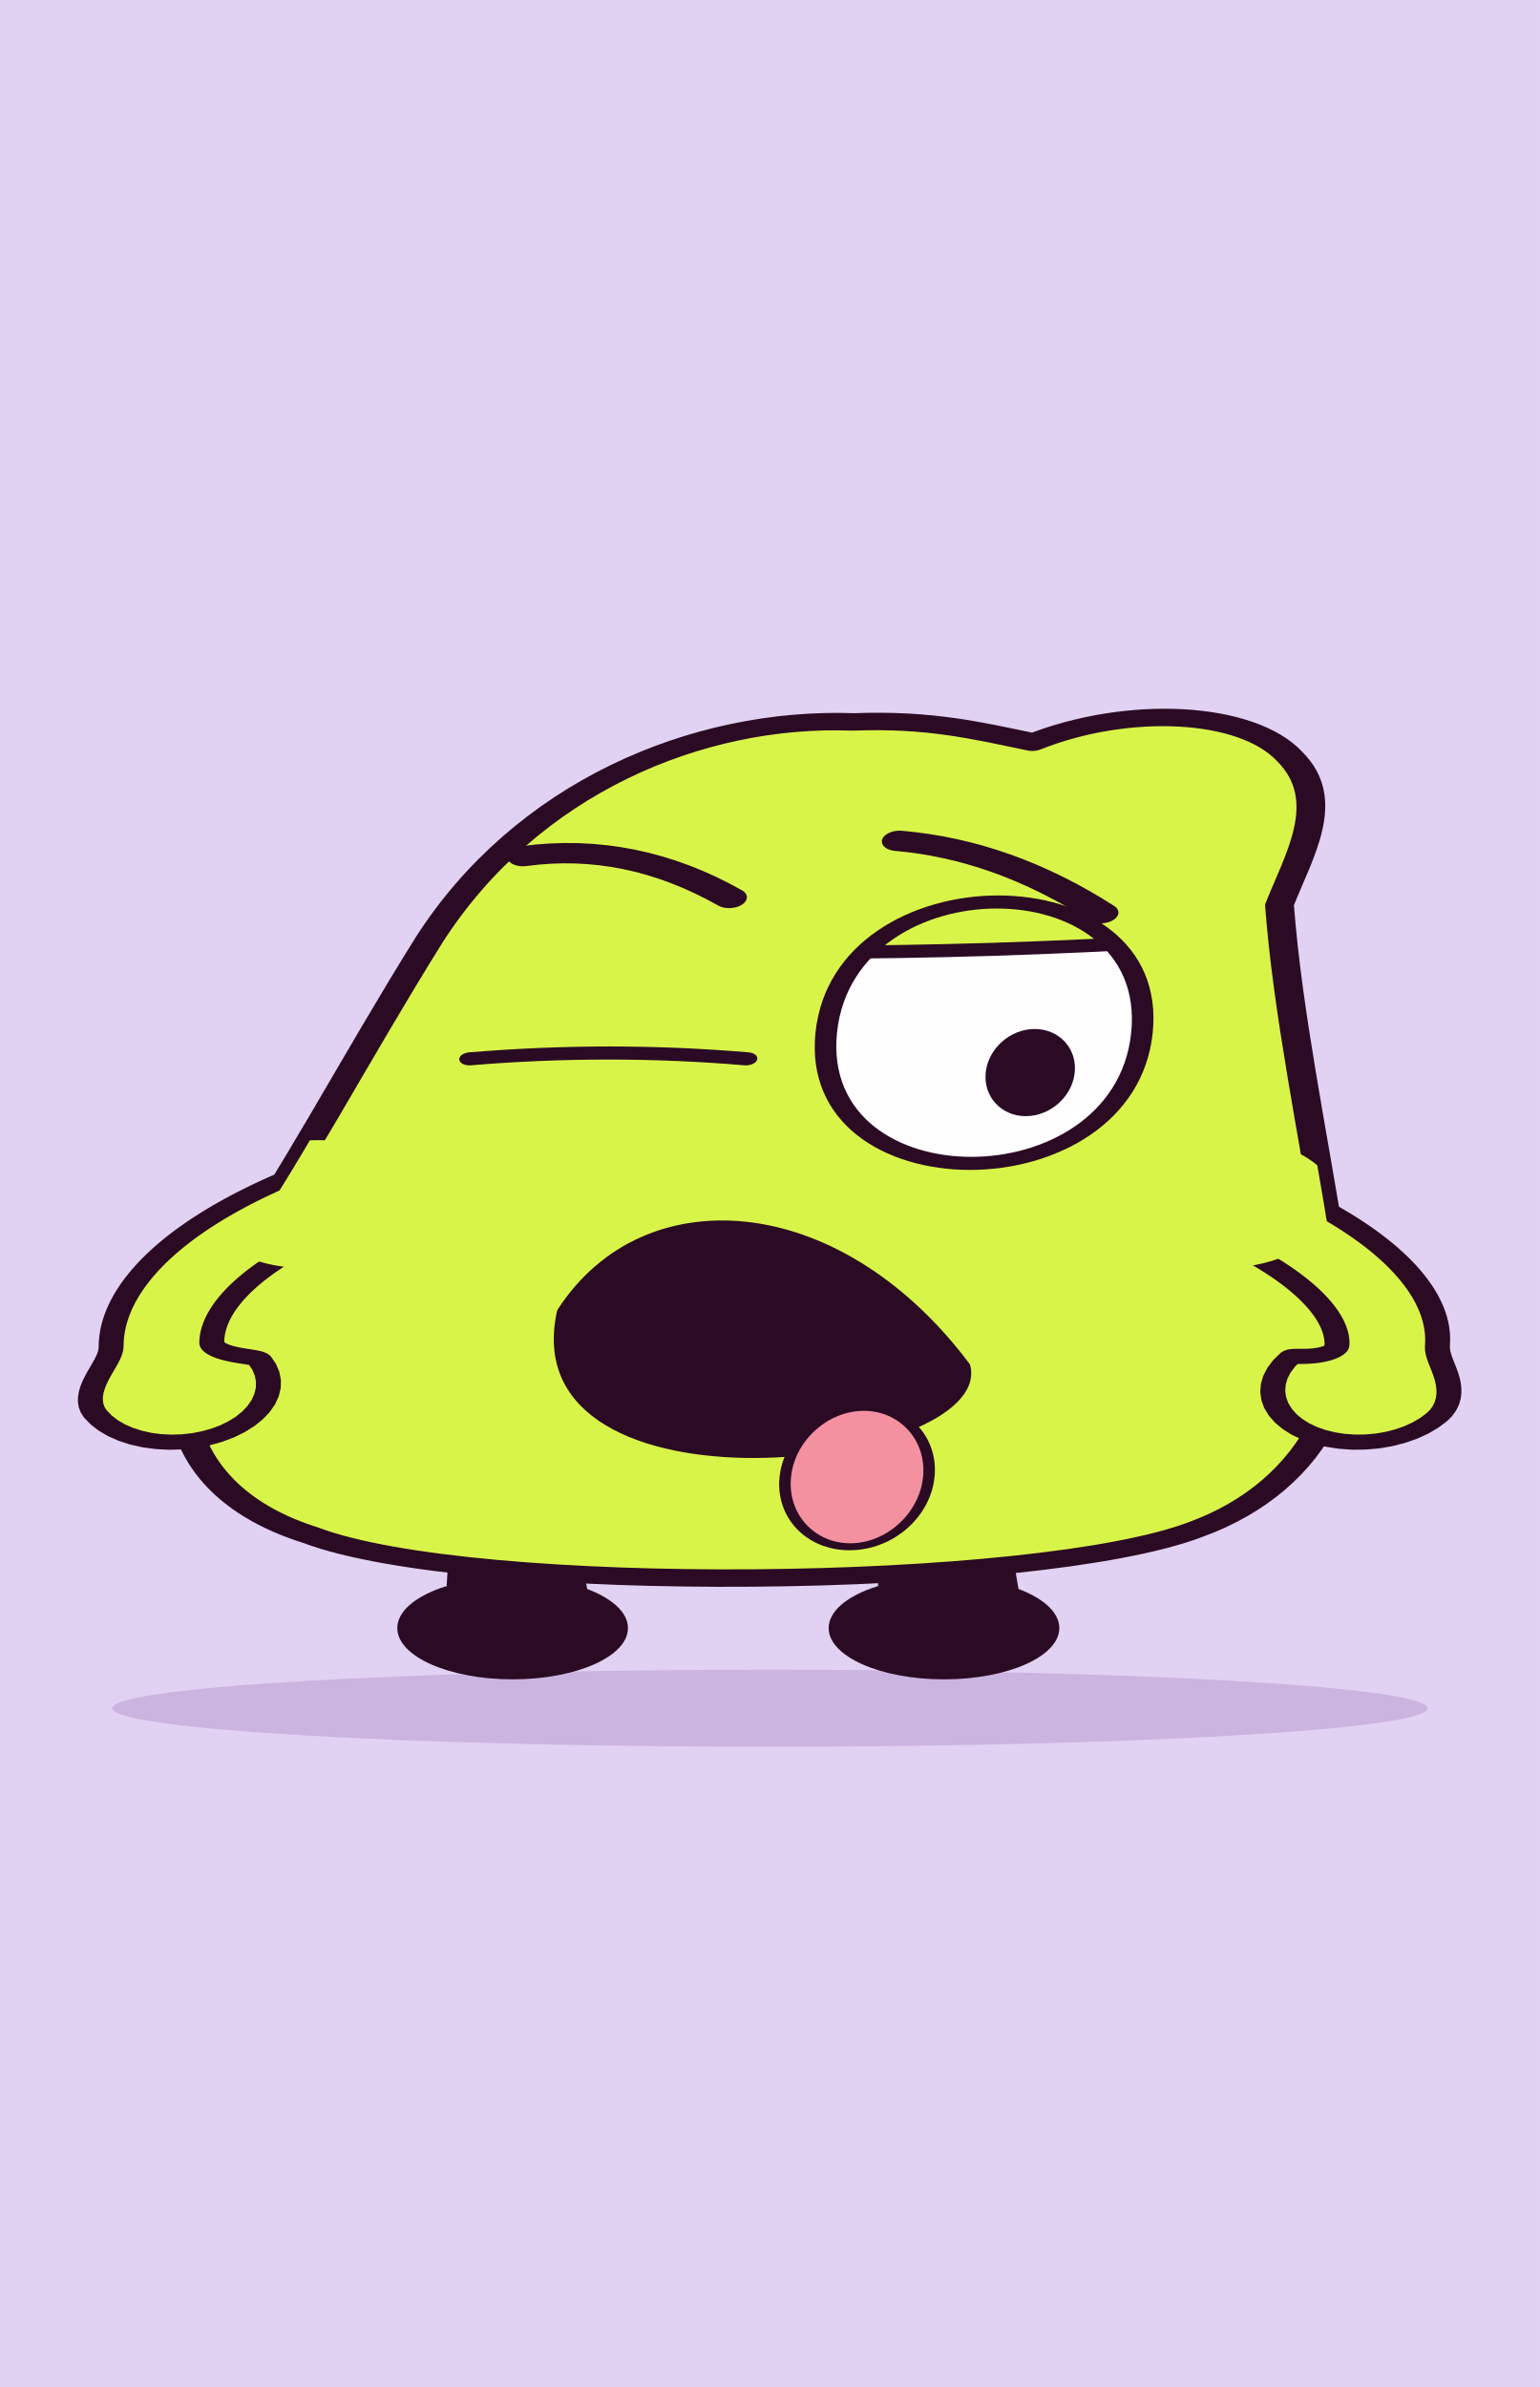
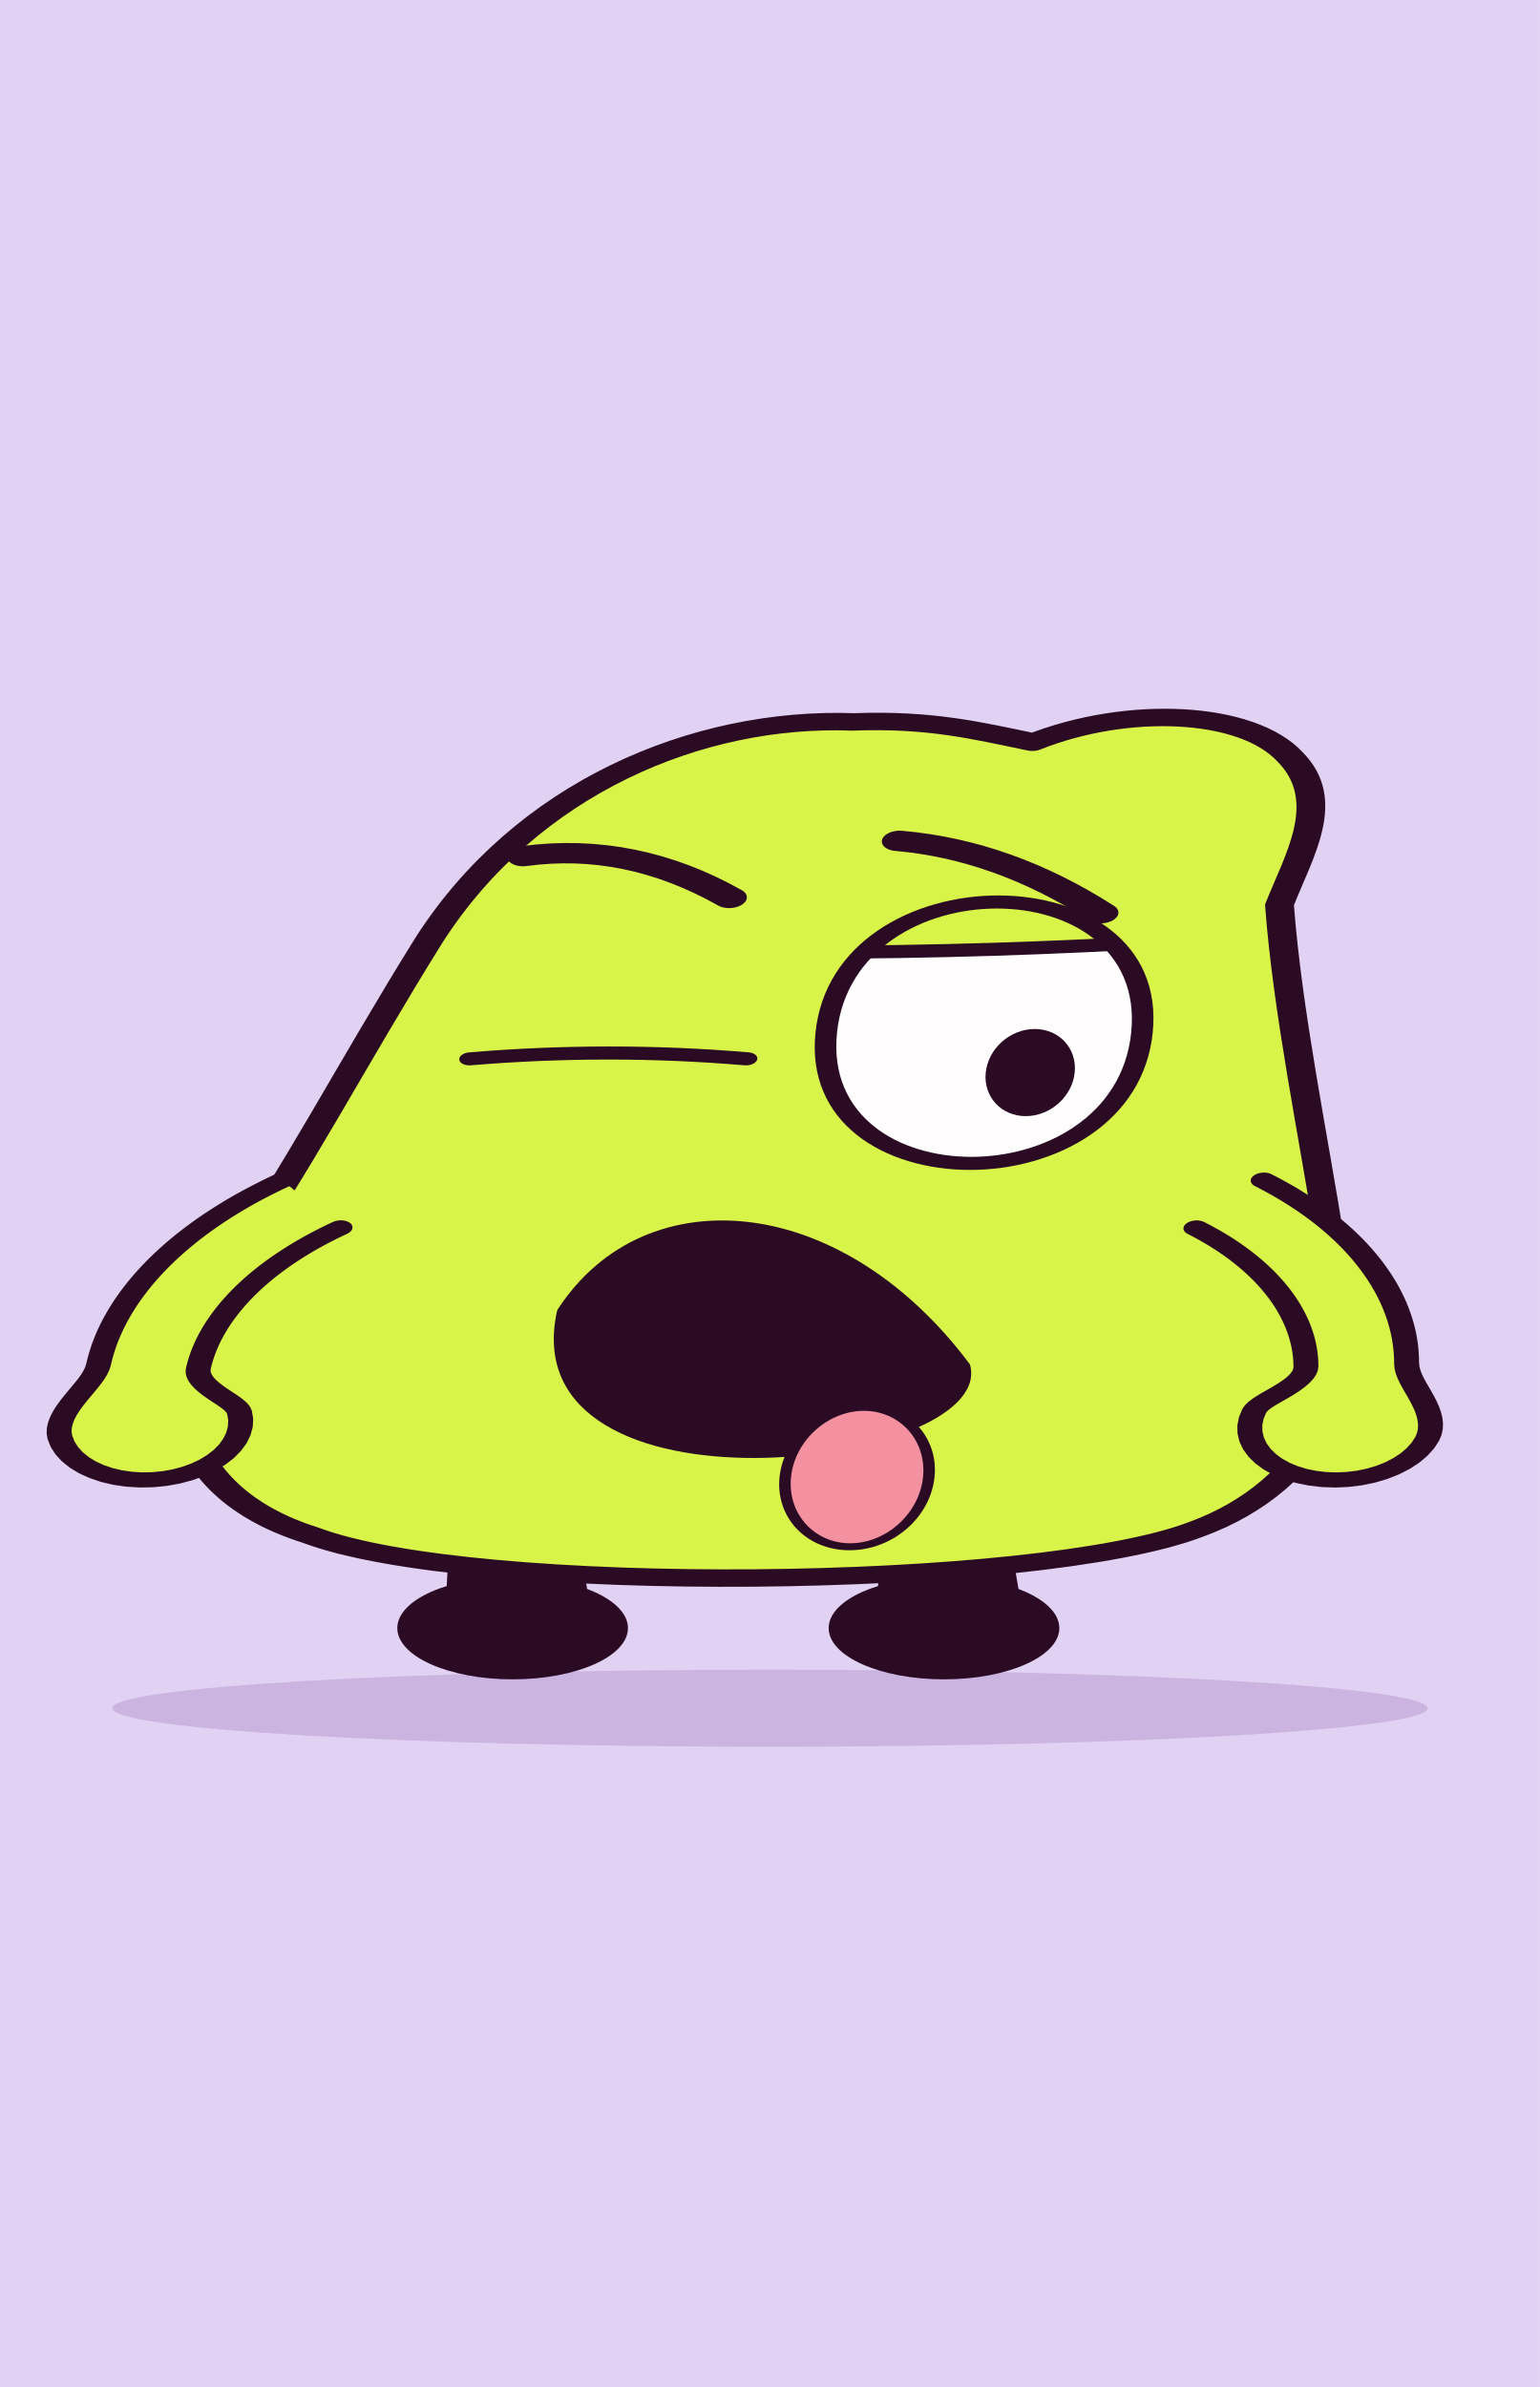
<svg xmlns="http://www.w3.org/2000/svg" width="480" height="744" viewBox="0 0 480 744">
  <rect width="480" height="744" fill="#E1D1F2" />
  <ellipse cx="240" cy="532.433" rx="205" ry="12" fill="#CBB4E0" />
  <g transform="translate(240 372) scale(1.331279) translate(-211.25 -335.25)">
    <g id="photo-foot-l">
      <path d="M138 402 L136 437.000 L169 437.000 L163 402 Z" fill="#2B0A24" stroke="#2B0A24" stroke-width="2" stroke-linecap="round" stroke-linejoin="round" />
      <ellipse cx="151.000" cy="437.000" rx="27.000" ry="12.000" fill="#2B0A24" stroke="none" stroke-width="0" />
    </g>
    <g id="photo-foot-r">
      <path d="M239 402 L237 437.000 L270 437.000 L264 402 Z" fill="#2B0A24" stroke="#2B0A24" stroke-width="2" stroke-linecap="round" stroke-linejoin="round" />
      <ellipse cx="252.000" cy="437.000" rx="27.000" ry="12.000" fill="#2B0A24" stroke="none" stroke-width="0" />
    </g>
    <g id="photo-body-warp" transform="translate(200 437) matrix(1.12 0 -0.07 0.68 0 0) translate(-200 -437)">
      <g id="photo-body">
        <path d="M90 310 C100 284 111 241 124 200 C141 148 175 123 208 125 C224 124 234 128 246 132 C265 119 290 121 300 137 C310 152 304 171 301 188 C305 225 313 267 319 305 C331 350 321 388 297 403 C265 424 147 426 112 405 C82 390 74 350 90 310 Z" fill="#D8F449" stroke="#2B0A24" stroke-width="6" stroke-linecap="round" stroke-linejoin="round" />
      </g>
      <g id="photo-arm-left">
-         <path d="M98.750 282.563 L97.374 283.598 L96.027 284.643 L94.709 285.699 L93.420 286.764 L92.160 287.839 L90.929 288.923 L89.727 290.016 L88.553 291.119 L87.409 292.230 L86.294 293.350 L85.208 294.478 L84.151 295.615 L83.123 296.760 L82.125 297.912 L81.155 299.072 L80.215 300.240 L79.304 301.415 L78.422 302.597 L77.570 303.786 L76.748 304.981 L75.955 306.183 L75.192 307.391 L74.458 308.605 L73.755 309.825 L73.081 311.051 L72.438 312.281 L71.825 313.517 L71.243 314.757 L70.691 316.002 L70.170 317.252 L69.680 318.505 L69.222 319.761 L68.794 321.021 L68.398 322.284 L68.033 323.550 L67.701 324.817 L67.400 326.087 L67.131 327.357 L66.895 328.629 L66.692 329.902 L66.521 331.174 L66.383 332.446 L66.278 333.717 L66.207 334.986 L66.169 336.254 L66.164 337.518 L66.193 338.780 L66.255 340.038 L66.257 341.300 L66.119 342.582 L65.870 343.895 L65.535 345.246 L65.143 346.639 L64.721 348.076 L64.295 349.555 L63.892 351.074 L63.539 352.624 L63.259 354.196 L63.078 355.779 L63.018 357.356 L63.100 358.911 L63.345 360.423 L63.770 361.870 L64.391 363.227 L65.737 365.316 L67.345 367.212 L69.186 368.881 L71.230 370.295 L73.440 371.431 L75.780 372.269 L78.210 372.794 L80.687 372.997 L83.169 372.876 L85.614 372.431 L87.980 371.671 L90.227 370.609 L92.316 369.263 L94.212 367.655 L95.881 365.814 L97.295 363.770 L98.431 361.560 L99.269 359.220 L99.794 356.790 L99.997 354.313 L99.876 351.831 L99.431 349.386 L98.671 347.020 L97.609 344.773 L97.318 344.433 L96.880 344.162 L96.312 343.937 L95.632 343.736 L94.860 343.539 L94.017 343.329 L93.127 343.093 L92.213 342.817 L91.301 342.493 L90.417 342.116 L89.588 341.680 L88.840 341.186 L88.202 340.636 L87.700 340.034 L87.361 339.390 L87.213 338.712 L87.179 338.019 L87.163 337.318 L87.166 336.610 L87.187 335.895 L87.228 335.172 L87.288 334.441 L87.368 333.703 L87.468 332.958 L87.589 332.205 L87.730 331.445 L87.892 330.678 L88.075 329.904 L88.280 329.122 L88.507 328.334 L88.757 327.540 L89.028 326.739 L89.323 325.932 L89.641 325.118 L89.983 324.299 L90.348 323.475 L90.738 322.645 L91.152 321.811 L91.590 320.972 L92.054 320.128 L92.543 319.280 L93.057 318.429 L93.597 317.574 L94.163 316.716 L94.755 315.855 L95.374 314.992 L96.019 314.127 L96.691 313.260 L97.391 312.392 L98.117 311.522 L98.871 310.652 L99.653 309.782 L100.463 308.911 L101.300 308.041 L102.166 307.171 L103.060 306.303 L103.982 305.436 L104.934 304.571 L105.914 303.708 L106.922 302.847 L107.960 301.990 L109.028 301.135 L110.124 300.284 L111.250 299.437 Z" fill="#D8F449" stroke="none" stroke-width="0" stroke-linecap="round" stroke-linejoin="round" data-part="hand" data-side="left" />
-         <path d="M98.750 282.563 L97.374 283.598 L96.027 284.643 L94.709 285.699 L93.420 286.764 L92.160 287.839 L90.929 288.923 L89.727 290.016 L88.553 291.119 L87.409 292.230 L86.294 293.350 L85.208 294.478 L84.151 295.615 L83.123 296.760 L82.125 297.912 L81.155 299.072 L80.215 300.240 L79.304 301.415 L78.422 302.597 L77.570 303.786 L76.748 304.981 L75.955 306.183 L75.192 307.391 L74.458 308.605 L73.755 309.825 L73.081 311.051 L72.438 312.281 L71.825 313.517 L71.243 314.757 L70.691 316.002 L70.170 317.252 L69.680 318.505 L69.222 319.761 L68.794 321.021 L68.398 322.284 L68.033 323.550 L67.701 324.817 L67.400 326.087 L67.131 327.357 L66.895 328.629 L66.692 329.902 L66.521 331.174 L66.383 332.446 L66.278 333.717 L66.207 334.986 L66.169 336.254 L66.164 337.518 L66.193 338.780 L66.255 340.038 L66.257 341.300 L66.119 342.582 L65.870 343.895 L65.535 345.246 L65.143 346.639 L64.721 348.076 L64.295 349.555 L63.892 351.074 L63.539 352.624 L63.259 354.196 L63.078 355.779 L63.018 357.356 L63.100 358.911 L63.345 360.423 L63.770 361.870 L64.391 363.227 L65.737 365.316 L67.345 367.212 L69.186 368.881 L71.230 370.295 L73.440 371.431 L75.780 372.269 L78.210 372.794 L80.687 372.997 L83.169 372.876 L85.614 372.431 L87.980 371.671 L90.227 370.609 L92.316 369.263 L94.212 367.655 L95.881 365.814 L97.295 363.770 L98.431 361.560 L99.269 359.220 L99.794 356.790 L99.997 354.313 L99.876 351.831 L99.431 349.386 L98.671 347.020 L97.609 344.773 L97.318 344.433 L96.880 344.162 L96.312 343.937 L95.632 343.736 L94.860 343.539 L94.017 343.329 L93.127 343.093 L92.213 342.817 L91.301 342.493 L90.417 342.116 L89.588 341.680 L88.840 341.186 L88.202 340.636 L87.700 340.034 L87.361 339.390 L87.213 338.712 L87.179 338.019 L87.163 337.318 L87.166 336.610 L87.187 335.895 L87.228 335.172 L87.288 334.441 L87.368 333.703 L87.468 332.958 L87.589 332.205 L87.730 331.445 L87.892 330.678 L88.075 329.904 L88.280 329.122 L88.507 328.334 L88.757 327.540 L89.028 326.739 L89.323 325.932 L89.641 325.118 L89.983 324.299 L90.348 323.475 L90.738 322.645 L91.152 321.811 L91.590 320.972 L92.054 320.128 L92.543 319.280 L93.057 318.429 L93.597 317.574 L94.163 316.716 L94.755 315.855 L95.374 314.992 L96.019 314.127 L96.691 313.260 L97.391 312.392 L98.117 311.522 L98.871 310.652 L99.653 309.782 L100.463 308.911 L101.300 308.041 L102.166 307.171 L103.060 306.303 L103.982 305.436 L104.934 304.571 L105.914 303.708 L106.922 302.847 L107.960 301.990 L109.028 301.135 L110.124 300.284 L111.250 299.437" fill="none" stroke="#2B0A24" stroke-width="5.2" stroke-linecap="round" stroke-linejoin="round" />
-         <defs>
-           <clipPath id="photo-photo-arm-root-left">
-             <path d="M90 310 C100 284 111 241 124 200 C141 148 175 123 208 125 C224 124 234 128 246 132 C265 119 290 121 300 137 C310 152 304 171 301 188 C305 225 313 267 319 305 C331 350 321 388 297 403 C265 424 147 426 112 405 C82 390 74 350 90 310 Z" />
-           </clipPath>
-         </defs>
-         <circle cx="105.0" cy="291.0" r="22" fill="#D8F449" clip-path="url(#photo-photo-arm-root-left)" />
+         <path d="M98.441 282.801 L97.143 283.857 L95.869 284.930 L94.619 286.019 L93.393 287.124 L92.191 288.245 L91.013 289.381 L89.859 290.532 L88.729 291.697 L87.623 292.877 L86.542 294.071 L85.485 295.279 L84.453 296.499 L83.445 297.732 L82.461 298.978 L81.502 300.236 L80.568 301.505 L79.659 302.786 L78.774 304.078 L77.915 305.381 L77.080 306.694 L76.270 308.017 L75.485 309.349 L74.725 310.691 L73.990 312.041 L73.280 313.400 L72.596 314.768 L71.937 316.143 L71.303 317.526 L70.694 318.916 L70.111 320.312 L69.553 321.715 L69.021 323.124 L68.514 324.539 L68.033 325.960 L67.577 327.385 L67.147 328.815 L66.743 330.250 L66.365 331.688 L66.012 333.131 L65.686 334.576 L65.385 336.025 L65.110 337.476 L64.861 338.930 L64.639 340.386 L64.443 341.843 L64.272 343.301 L64.129 344.761 L64.011 346.221 L63.825 347.676 L63.490 349.128 L63.033 350.587 L62.478 352.061 L61.850 353.555 L61.176 355.075 L60.480 356.622 L59.790 358.197 L59.130 359.799 L58.526 361.425 L58.004 363.070 L57.590 364.727 L57.306 366.387 L57.179 368.040 L57.232 369.674 L57.487 371.272 L58.203 373.652 L59.223 375.918 L60.531 378.032 L62.103 379.957 L63.913 381.660 L65.930 383.112 L68.119 384.289 L70.443 385.169 L72.862 385.739 L75.335 385.988 L77.819 385.913 L80.272 385.513 L82.652 384.797 L84.918 383.777 L87.032 382.469 L88.957 380.897 L90.660 379.087 L92.112 377.070 L93.289 374.881 L94.169 372.557 L94.739 370.138 L94.988 367.665 L94.913 365.181 L94.513 362.728 L94.229 361.883 L93.790 361.062 L93.217 360.250 L92.535 359.436 L91.768 358.609 L90.941 357.762 L90.079 356.888 L89.206 355.983 L88.350 355.044 L87.535 354.071 L86.788 353.065 L86.134 352.030 L85.599 350.970 L85.207 349.892 L84.986 348.804 L84.958 347.717 L85.045 346.633 L85.152 345.548 L85.279 344.462 L85.425 343.375 L85.591 342.288 L85.777 341.200 L85.983 340.112 L86.209 339.025 L86.454 337.939 L86.720 336.853 L87.005 335.768 L87.310 334.686 L87.635 333.605 L87.980 332.526 L88.345 331.449 L88.729 330.376 L89.134 329.305 L89.558 328.238 L90.002 327.174 L90.466 326.114 L90.950 325.058 L91.454 324.007 L91.978 322.961 L92.522 321.920 L93.085 320.884 L93.669 319.853 L94.272 318.829 L94.895 317.811 L95.539 316.800 L96.202 315.795 L96.885 314.797 L97.588 313.807 L98.311 312.825 L99.054 311.850 L99.817 310.884 L100.600 309.926 L101.402 308.977 L102.225 308.037 L103.068 307.106 L103.931 306.185 L104.814 305.274 L105.717 304.374 L106.640 303.483 L107.584 302.604 L108.547 301.735 L109.531 300.878 L110.535 300.033 L111.559 299.199 Z" fill="#D8F449" stroke="none" stroke-width="0" stroke-linecap="round" stroke-linejoin="round" data-part="hand" data-side="left" />
+         <path d="M98.441 282.801 L97.143 283.857 L95.869 284.930 L94.619 286.019 L93.393 287.124 L92.191 288.245 L91.013 289.381 L89.859 290.532 L88.729 291.697 L87.623 292.877 L86.542 294.071 L85.485 295.279 L84.453 296.499 L83.445 297.732 L82.461 298.978 L81.502 300.236 L80.568 301.505 L79.659 302.786 L78.774 304.078 L77.915 305.381 L77.080 306.694 L76.270 308.017 L75.485 309.349 L74.725 310.691 L73.990 312.041 L73.280 313.400 L72.596 314.768 L71.937 316.143 L71.303 317.526 L70.694 318.916 L70.111 320.312 L69.553 321.715 L69.021 323.124 L68.514 324.539 L68.033 325.960 L67.577 327.385 L67.147 328.815 L66.743 330.250 L66.365 331.688 L66.012 333.131 L65.686 334.576 L65.385 336.025 L65.110 337.476 L64.861 338.930 L64.639 340.386 L64.443 341.843 L64.272 343.301 L64.129 344.761 L64.011 346.221 L63.825 347.676 L63.490 349.128 L63.033 350.587 L62.478 352.061 L61.850 353.555 L61.176 355.075 L60.480 356.622 L59.790 358.197 L59.130 359.799 L58.526 361.425 L58.004 363.070 L57.590 364.727 L57.306 366.387 L57.179 368.040 L57.232 369.674 L57.487 371.272 L58.203 373.652 L59.223 375.918 L60.531 378.032 L62.103 379.957 L63.913 381.660 L65.930 383.112 L68.119 384.289 L70.443 385.169 L72.862 385.739 L75.335 385.988 L77.819 385.913 L80.272 385.513 L82.652 384.797 L84.918 383.777 L87.032 382.469 L88.957 380.897 L90.660 379.087 L92.112 377.070 L93.289 374.881 L94.169 372.557 L94.739 370.138 L94.988 367.665 L94.913 365.181 L94.513 362.728 L94.229 361.883 L93.790 361.062 L93.217 360.250 L92.535 359.436 L91.768 358.609 L90.941 357.762 L90.079 356.888 L89.206 355.983 L88.350 355.044 L87.535 354.071 L86.788 353.065 L86.134 352.030 L85.599 350.970 L85.207 349.892 L84.986 348.804 L84.958 347.717 L85.045 346.633 L85.152 345.548 L85.279 344.462 L85.425 343.375 L85.591 342.288 L85.777 341.200 L85.983 340.112 L86.209 339.025 L86.454 337.939 L86.720 336.853 L87.005 335.768 L87.310 334.686 L87.635 333.605 L87.980 332.526 L88.345 331.449 L88.729 330.376 L89.134 329.305 L89.558 328.238 L90.002 327.174 L90.466 326.114 L90.950 325.058 L91.454 324.007 L91.978 322.961 L92.522 321.920 L93.085 320.884 L93.669 319.853 L94.272 318.829 L94.895 317.811 L95.539 316.800 L96.202 315.795 L96.885 314.797 L97.588 313.807 L98.311 312.825 L99.054 311.850 L99.817 310.884 L100.600 309.926 L101.402 308.977 L102.225 308.037 L103.068 307.106 L103.931 306.185 L104.814 305.274 L105.717 304.374 L106.640 303.483 L107.584 302.604 L108.547 301.735 L109.531 300.878 L110.535 300.033 L111.559 299.199" fill="none" stroke="#2B0A24" stroke-width="5.2" stroke-linecap="round" stroke-linejoin="round" />
      </g>
      <g id="photo-arm-right">
-         <path d="M291.308 299.823 L292.632 300.690 L293.928 301.563 L295.196 302.441 L296.436 303.325 L297.646 304.213 L298.829 305.106 L299.983 306.003 L301.108 306.903 L302.204 307.806 L303.271 308.712 L304.309 309.620 L305.318 310.530 L306.298 311.440 L307.249 312.352 L308.170 313.263 L309.062 314.175 L309.925 315.085 L310.759 315.994 L311.562 316.902 L312.337 317.807 L313.082 318.709 L313.797 319.607 L314.483 320.502 L315.139 321.392 L315.766 322.277 L316.364 323.156 L316.932 324.029 L317.471 324.895 L317.981 325.754 L318.462 326.604 L318.914 327.446 L319.337 328.278 L319.733 329.101 L320.099 329.913 L320.438 330.715 L320.750 331.505 L321.034 332.282 L321.292 333.047 L321.523 333.800 L321.728 334.538 L321.907 335.263 L322.062 335.973 L322.193 336.669 L322.299 337.350 L322.383 338.016 L322.444 338.667 L322.483 339.303 L322.501 339.925 L322.403 340.529 L322.111 341.103 L321.652 341.631 L321.054 342.100 L320.346 342.501 L319.556 342.829 L318.714 343.083 L317.849 343.264 L316.987 343.379 L316.155 343.438 L315.380 343.456 L314.682 343.451 L314.084 343.444 L313.603 343.461 L313.253 343.529 L313.048 343.678 L311.837 345.849 L310.920 348.159 L310.312 350.568 L310.024 353.037 L310.061 355.522 L310.422 357.981 L311.100 360.372 L312.085 362.654 L313.359 364.788 L314.901 366.737 L316.684 368.468 L318.678 369.952 L320.849 371.163 L323.159 372.080 L325.568 372.688 L328.037 372.976 L330.522 372.939 L332.981 372.578 L335.372 371.900 L337.654 370.915 L339.788 369.641 L341.737 368.099 L343.468 366.316 L344.952 364.322 L345.744 362.865 L346.325 361.300 L346.707 359.659 L346.906 357.971 L346.938 356.260 L346.826 354.550 L346.592 352.858 L346.261 351.201 L345.860 349.589 L345.418 348.029 L344.962 346.525 L344.522 345.074 L344.128 343.674 L343.807 342.314 L343.589 340.985 L343.499 339.669 L343.461 338.355 L343.381 337.041 L343.258 335.728 L343.093 334.417 L342.888 333.108 L342.644 331.802 L342.360 330.499 L342.038 329.200 L341.678 327.905 L341.282 326.614 L340.849 325.328 L340.381 324.047 L339.878 322.770 L339.340 321.499 L338.768 320.232 L338.163 318.972 L337.524 317.716 L336.853 316.466 L336.149 315.222 L335.414 313.983 L334.646 312.751 L333.848 311.524 L333.018 310.303 L332.158 309.088 L331.266 307.880 L330.345 306.678 L329.393 305.482 L328.411 304.293 L327.400 303.111 L326.358 301.936 L325.288 300.768 L324.188 299.607 L323.058 298.453 L321.900 297.307 L320.713 296.169 L319.496 295.038 L318.251 293.916 L316.978 292.802 L315.676 291.697 L314.346 290.601 L312.987 289.514 L311.600 288.436 L310.185 287.367 L308.742 286.309 L307.271 285.260 L305.773 284.222 L304.246 283.194 L302.692 282.177 Z" fill="#D8F449" stroke="none" stroke-width="0" stroke-linecap="round" stroke-linejoin="round" data-part="hand" data-side="right" />
-         <path d="M291.308 299.823 L292.632 300.690 L293.928 301.563 L295.196 302.441 L296.436 303.325 L297.646 304.213 L298.829 305.106 L299.983 306.003 L301.108 306.903 L302.204 307.806 L303.271 308.712 L304.309 309.620 L305.318 310.530 L306.298 311.440 L307.249 312.352 L308.170 313.263 L309.062 314.175 L309.925 315.085 L310.759 315.994 L311.562 316.902 L312.337 317.807 L313.082 318.709 L313.797 319.607 L314.483 320.502 L315.139 321.392 L315.766 322.277 L316.364 323.156 L316.932 324.029 L317.471 324.895 L317.981 325.754 L318.462 326.604 L318.914 327.446 L319.337 328.278 L319.733 329.101 L320.099 329.913 L320.438 330.715 L320.750 331.505 L321.034 332.282 L321.292 333.047 L321.523 333.800 L321.728 334.538 L321.907 335.263 L322.062 335.973 L322.193 336.669 L322.299 337.350 L322.383 338.016 L322.444 338.667 L322.483 339.303 L322.501 339.925 L322.403 340.529 L322.111 341.103 L321.652 341.631 L321.054 342.100 L320.346 342.501 L319.556 342.829 L318.714 343.083 L317.849 343.264 L316.987 343.379 L316.155 343.438 L315.380 343.456 L314.682 343.451 L314.084 343.444 L313.603 343.461 L313.253 343.529 L313.048 343.678 L311.837 345.849 L310.920 348.159 L310.312 350.568 L310.024 353.037 L310.061 355.522 L310.422 357.981 L311.100 360.372 L312.085 362.654 L313.359 364.788 L314.901 366.737 L316.684 368.468 L318.678 369.952 L320.849 371.163 L323.159 372.080 L325.568 372.688 L328.037 372.976 L330.522 372.939 L332.981 372.578 L335.372 371.900 L337.654 370.915 L339.788 369.641 L341.737 368.099 L343.468 366.316 L344.952 364.322 L345.744 362.865 L346.325 361.300 L346.707 359.659 L346.906 357.971 L346.938 356.260 L346.826 354.550 L346.592 352.858 L346.261 351.201 L345.860 349.589 L345.418 348.029 L344.962 346.525 L344.522 345.074 L344.128 343.674 L343.807 342.314 L343.589 340.985 L343.499 339.669 L343.461 338.355 L343.381 337.041 L343.258 335.728 L343.093 334.417 L342.888 333.108 L342.644 331.802 L342.360 330.499 L342.038 329.200 L341.678 327.905 L341.282 326.614 L340.849 325.328 L340.381 324.047 L339.878 322.770 L339.340 321.499 L338.768 320.232 L338.163 318.972 L337.524 317.716 L336.853 316.466 L336.149 315.222 L335.414 313.983 L334.646 312.751 L333.848 311.524 L333.018 310.303 L332.158 309.088 L331.266 307.880 L330.345 306.678 L329.393 305.482 L328.411 304.293 L327.400 303.111 L326.358 301.936 L325.288 300.768 L324.188 299.607 L323.058 298.453 L321.900 297.307 L320.713 296.169 L319.496 295.038 L318.251 293.916 L316.978 292.802 L315.676 291.697 L314.346 290.601 L312.987 289.514 L311.600 288.436 L310.185 287.367 L308.742 286.309 L307.271 285.260 L305.773 284.222 L304.246 283.194 L302.692 282.177" fill="none" stroke="#2B0A24" stroke-width="5.2" stroke-linecap="round" stroke-linejoin="round" />
-         <defs>
-           <clipPath id="photo-photo-arm-root-right">
-             <path d="M90 310 C100 284 111 241 124 200 C141 148 175 123 208 125 C224 124 234 128 246 132 C265 119 290 121 300 137 C310 152 304 171 301 188 C305 225 313 267 319 305 C331 350 321 388 297 403 C265 424 147 426 112 405 C82 390 74 350 90 310 Z" />
-           </clipPath>
-         </defs>
-         <circle cx="297.0" cy="291.0" r="22" fill="#D8F449" clip-path="url(#photo-photo-arm-root-right)" />
+         <path d="M290.483 299.232 L291.459 300.019 L292.418 300.819 L293.359 301.632 L294.284 302.458 L295.191 303.296 L296.080 304.147 L296.952 305.010 L297.807 305.885 L298.643 306.771 L299.462 307.669 L300.262 308.577 L301.045 309.496 L301.810 310.425 L302.556 311.364 L303.284 312.313 L303.994 313.271 L304.685 314.238 L305.357 315.214 L306.011 316.198 L306.646 317.191 L307.262 318.191 L307.860 319.199 L308.438 320.215 L308.997 321.237 L309.537 322.265 L310.057 323.300 L310.559 324.341 L311.040 325.388 L311.502 326.440 L311.945 327.497 L312.368 328.559 L312.771 329.626 L313.154 330.696 L313.517 331.770 L313.860 332.848 L314.184 333.929 L314.487 335.013 L314.769 336.100 L315.032 337.189 L315.274 338.280 L315.496 339.373 L315.697 340.467 L315.878 341.562 L316.038 342.658 L316.178 343.755 L316.297 344.852 L316.395 345.950 L316.473 347.046 L316.434 348.147 L316.200 349.247 L315.795 350.336 L315.245 351.406 L314.576 352.450 L313.812 353.463 L312.980 354.442 L312.105 355.386 L311.214 356.297 L310.332 357.177 L309.483 358.031 L308.694 358.867 L307.989 359.692 L307.390 360.519 L306.923 361.361 L306.608 362.232 L306.143 364.673 L306.001 367.154 L306.183 369.633 L306.688 372.067 L307.506 374.413 L308.623 376.633 L310.021 378.689 L311.675 380.544 L313.556 382.167 L315.634 383.531 L317.872 384.612 L320.232 385.392 L322.673 385.857 L325.154 385.999 L327.633 385.817 L330.067 385.312 L332.413 384.494 L334.633 383.377 L336.689 381.979 L338.544 380.325 L340.167 378.444 L341.531 376.366 L342.612 374.128 L343.392 371.768 L343.707 370.104 L343.817 368.401 L343.744 366.677 L343.511 364.945 L343.143 363.216 L342.665 361.500 L342.101 359.805 L341.477 358.137 L340.819 356.499 L340.152 354.892 L339.503 353.317 L338.899 351.771 L338.364 350.250 L337.924 348.747 L337.606 347.256 L337.434 345.766 L337.328 344.274 L337.195 342.784 L337.034 341.297 L336.845 339.813 L336.628 338.333 L336.385 336.856 L336.114 335.383 L335.816 333.915 L335.491 332.452 L335.139 330.994 L334.761 329.542 L334.357 328.095 L333.926 326.655 L333.470 325.221 L332.987 323.794 L332.479 322.374 L331.945 320.962 L331.386 319.558 L330.802 318.162 L330.193 316.775 L329.558 315.397 L328.899 314.027 L328.215 312.668 L327.507 311.318 L326.774 309.979 L326.017 308.650 L325.236 307.332 L324.431 306.025 L323.603 304.730 L322.750 303.446 L321.874 302.175 L320.975 300.917 L320.053 299.671 L319.107 298.439 L318.138 297.220 L317.147 296.015 L316.133 294.824 L315.096 293.648 L314.037 292.487 L312.955 291.341 L311.851 290.211 L310.726 289.097 L309.578 287.999 L308.409 286.918 L307.218 285.854 L306.006 284.807 L304.772 283.778 L303.517 282.768 Z" fill="#D8F449" stroke="none" stroke-width="0" stroke-linecap="round" stroke-linejoin="round" data-part="hand" data-side="right" />
+         <path d="M290.483 299.232 L291.459 300.019 L292.418 300.819 L293.359 301.632 L294.284 302.458 L295.191 303.296 L296.080 304.147 L296.952 305.010 L297.807 305.885 L298.643 306.771 L299.462 307.669 L300.262 308.577 L301.045 309.496 L301.810 310.425 L302.556 311.364 L303.284 312.313 L303.994 313.271 L304.685 314.238 L305.357 315.214 L306.011 316.198 L306.646 317.191 L307.262 318.191 L307.860 319.199 L308.438 320.215 L308.997 321.237 L309.537 322.265 L310.057 323.300 L310.559 324.341 L311.040 325.388 L311.502 326.440 L311.945 327.497 L312.368 328.559 L312.771 329.626 L313.154 330.696 L313.517 331.770 L313.860 332.848 L314.184 333.929 L314.487 335.013 L314.769 336.100 L315.032 337.189 L315.274 338.280 L315.496 339.373 L315.697 340.467 L315.878 341.562 L316.038 342.658 L316.178 343.755 L316.297 344.852 L316.395 345.950 L316.473 347.046 L316.434 348.147 L316.200 349.247 L315.795 350.336 L315.245 351.406 L314.576 352.450 L313.812 353.463 L312.980 354.442 L312.105 355.386 L311.214 356.297 L310.332 357.177 L309.483 358.031 L308.694 358.867 L307.989 359.692 L307.390 360.519 L306.923 361.361 L306.608 362.232 L306.143 364.673 L306.001 367.154 L306.183 369.633 L306.688 372.067 L307.506 374.413 L308.623 376.633 L310.021 378.689 L311.675 380.544 L313.556 382.167 L315.634 383.531 L317.872 384.612 L320.232 385.392 L322.673 385.857 L325.154 385.999 L327.633 385.817 L330.067 385.312 L332.413 384.494 L334.633 383.377 L336.689 381.979 L338.544 380.325 L340.167 378.444 L341.531 376.366 L342.612 374.128 L343.392 371.768 L343.707 370.104 L343.817 368.401 L343.744 366.677 L343.511 364.945 L343.143 363.216 L342.665 361.500 L342.101 359.805 L341.477 358.137 L340.819 356.499 L340.152 354.892 L339.503 353.317 L338.899 351.771 L338.364 350.250 L337.924 348.747 L337.606 347.256 L337.434 345.766 L337.328 344.274 L337.195 342.784 L337.034 341.297 L336.845 339.813 L336.628 338.333 L336.385 336.856 L336.114 335.383 L335.816 333.915 L335.491 332.452 L335.139 330.994 L334.761 329.542 L334.357 328.095 L333.926 326.655 L333.470 325.221 L332.987 323.794 L332.479 322.374 L331.945 320.962 L331.386 319.558 L330.802 318.162 L330.193 316.775 L329.558 315.397 L328.899 314.027 L328.215 312.668 L327.507 311.318 L326.774 309.979 L326.017 308.650 L325.236 307.332 L324.431 306.025 L323.603 304.730 L322.750 303.446 L321.874 302.175 L320.975 300.917 L320.053 299.671 L319.107 298.439 L318.138 297.220 L317.147 296.015 L316.133 294.824 L315.096 293.648 L314.037 292.487 L312.955 291.341 L311.851 290.211 L310.726 289.097 L309.578 287.999 L308.409 286.918 L307.218 285.854 L306.006 284.807 L304.772 283.778 L303.517 282.768" fill="none" stroke="#2B0A24" stroke-width="5.2" stroke-linecap="round" stroke-linejoin="round" />
      </g>
      <g id="photo-face">
        <defs>
          <clipPath id="photo-photo-eye-l">
            <path d="M135.100 241.000 C154.367 238.333 173.633 238.333 192.900 241.000 C173.633 238.333 154.367 238.333 135.100 241.000 Z" fill="white" stroke="none" stroke-width="0" stroke-linecap="round" stroke-linejoin="round" />
          </clipPath>
        </defs>
        <path d="M135.100 241.000 C154.367 238.333 173.633 238.333 192.900 241.000 C173.633 238.333 154.367 238.333 135.100 241.000 Z" fill="#FFFDFD" stroke="none" stroke-width="0" stroke-linecap="round" stroke-linejoin="round" />
        <g clip-path="url(#photo-photo-eye-l)">
          <ellipse cx="174.500" cy="262.840" rx="9.300" ry="15.000" fill="#2B0A24" stroke="none" stroke-width="0" />
          <path d="M122 182 H206 V282.000 Q164 282.000 122 278.000 Z" fill="#D8F449" stroke="none" stroke-width="0" stroke-linecap="round" stroke-linejoin="round" />
          <path d="M124 278.000 Q164 282.000 204 282.000" fill="none" stroke="#2B0A24" stroke-width="4.5" stroke-linecap="round" stroke-linejoin="round" opacity="1.000" />
        </g>
        <path d="M135.100 241.000 C154.367 238.333 173.633 238.333 192.900 241.000 C173.633 238.333 154.367 238.333 135.100 241.000 Z" fill="none" stroke="#2B0A24" stroke-width="4.5" stroke-linecap="round" stroke-linejoin="round" />
        <defs>
          <clipPath id="photo-photo-eye-r">
            <path d="M209.000 232.000 C209.000 172.000 275.000 172.000 275.000 232.000 C275.000 292.000 209.000 292.000 209.000 232.000 Z" fill="white" stroke="none" stroke-width="0" stroke-linecap="round" stroke-linejoin="round" />
          </clipPath>
        </defs>
        <path d="M209.000 232.000 C209.000 172.000 275.000 172.000 275.000 232.000 C275.000 292.000 209.000 292.000 209.000 232.000 Z" fill="#FFFDFD" stroke="none" stroke-width="0" stroke-linecap="round" stroke-linejoin="round" />
        <g clip-path="url(#photo-photo-eye-r)">
          <ellipse cx="252.500" cy="245.730" rx="9.300" ry="15.000" fill="#2B0A24" stroke="none" stroke-width="0" />
          <path d="M201 179 H283 V200.300 Q242 204.300 201 204.300 Z" fill="#D8F449" stroke="none" stroke-width="0" stroke-linecap="round" stroke-linejoin="round" />
          <path d="M203 204.300 Q242 204.300 281 200.300" fill="none" stroke="#2B0A24" stroke-width="4.5" stroke-linecap="round" stroke-linejoin="round" opacity="1.000" />
        </g>
        <path d="M209.000 232.000 C209.000 172.000 275.000 172.000 275.000 232.000 C275.000 292.000 209.000 292.000 209.000 232.000 Z" fill="none" stroke="#2B0A24" stroke-width="4.5" stroke-linecap="round" stroke-linejoin="round" />
        <g id="photo-brows">
          <path d="M142 171.200 Q164 166.240 186 185.600" fill="none" stroke="#2B0A24" stroke-width="7" stroke-linecap="round" stroke-linejoin="round" />
          <path d="M220 165.950 Q242 169.040 264 190.850" fill="none" stroke="#2B0A24" stroke-width="7" stroke-linecap="round" stroke-linejoin="round" />
        </g>
        <g id="photo-mouth" transform="translate(205 321)">
          <path d="M-44.000 7.000 C-29.000 -38.000 10.000 -30.000 39.000 26.000 C46.000 58.000 -49.000 78.000 -44.000 7.000 Z" fill="#2B0A24" stroke="#2B0A24" stroke-width="4.6" stroke-linecap="round" stroke-linejoin="round" />
          <defs>
            <clipPath id="photo-photo-mouth">
              <path d="M-44.000 7.000 C-29.000 -38.000 10.000 -30.000 39.000 26.000 C46.000 58.000 -49.000 78.000 -44.000 7.000 Z" />
            </clipPath>
          </defs>
          <g opacity="1.000">
            <ellipse cx="20.000" cy="64.000" rx="15.000" ry="24.000" fill="#F491A1" stroke="#2B0A24" stroke-width="2.400" />
          </g>
        </g>
      </g>
    </g>
  </g>
</svg>
